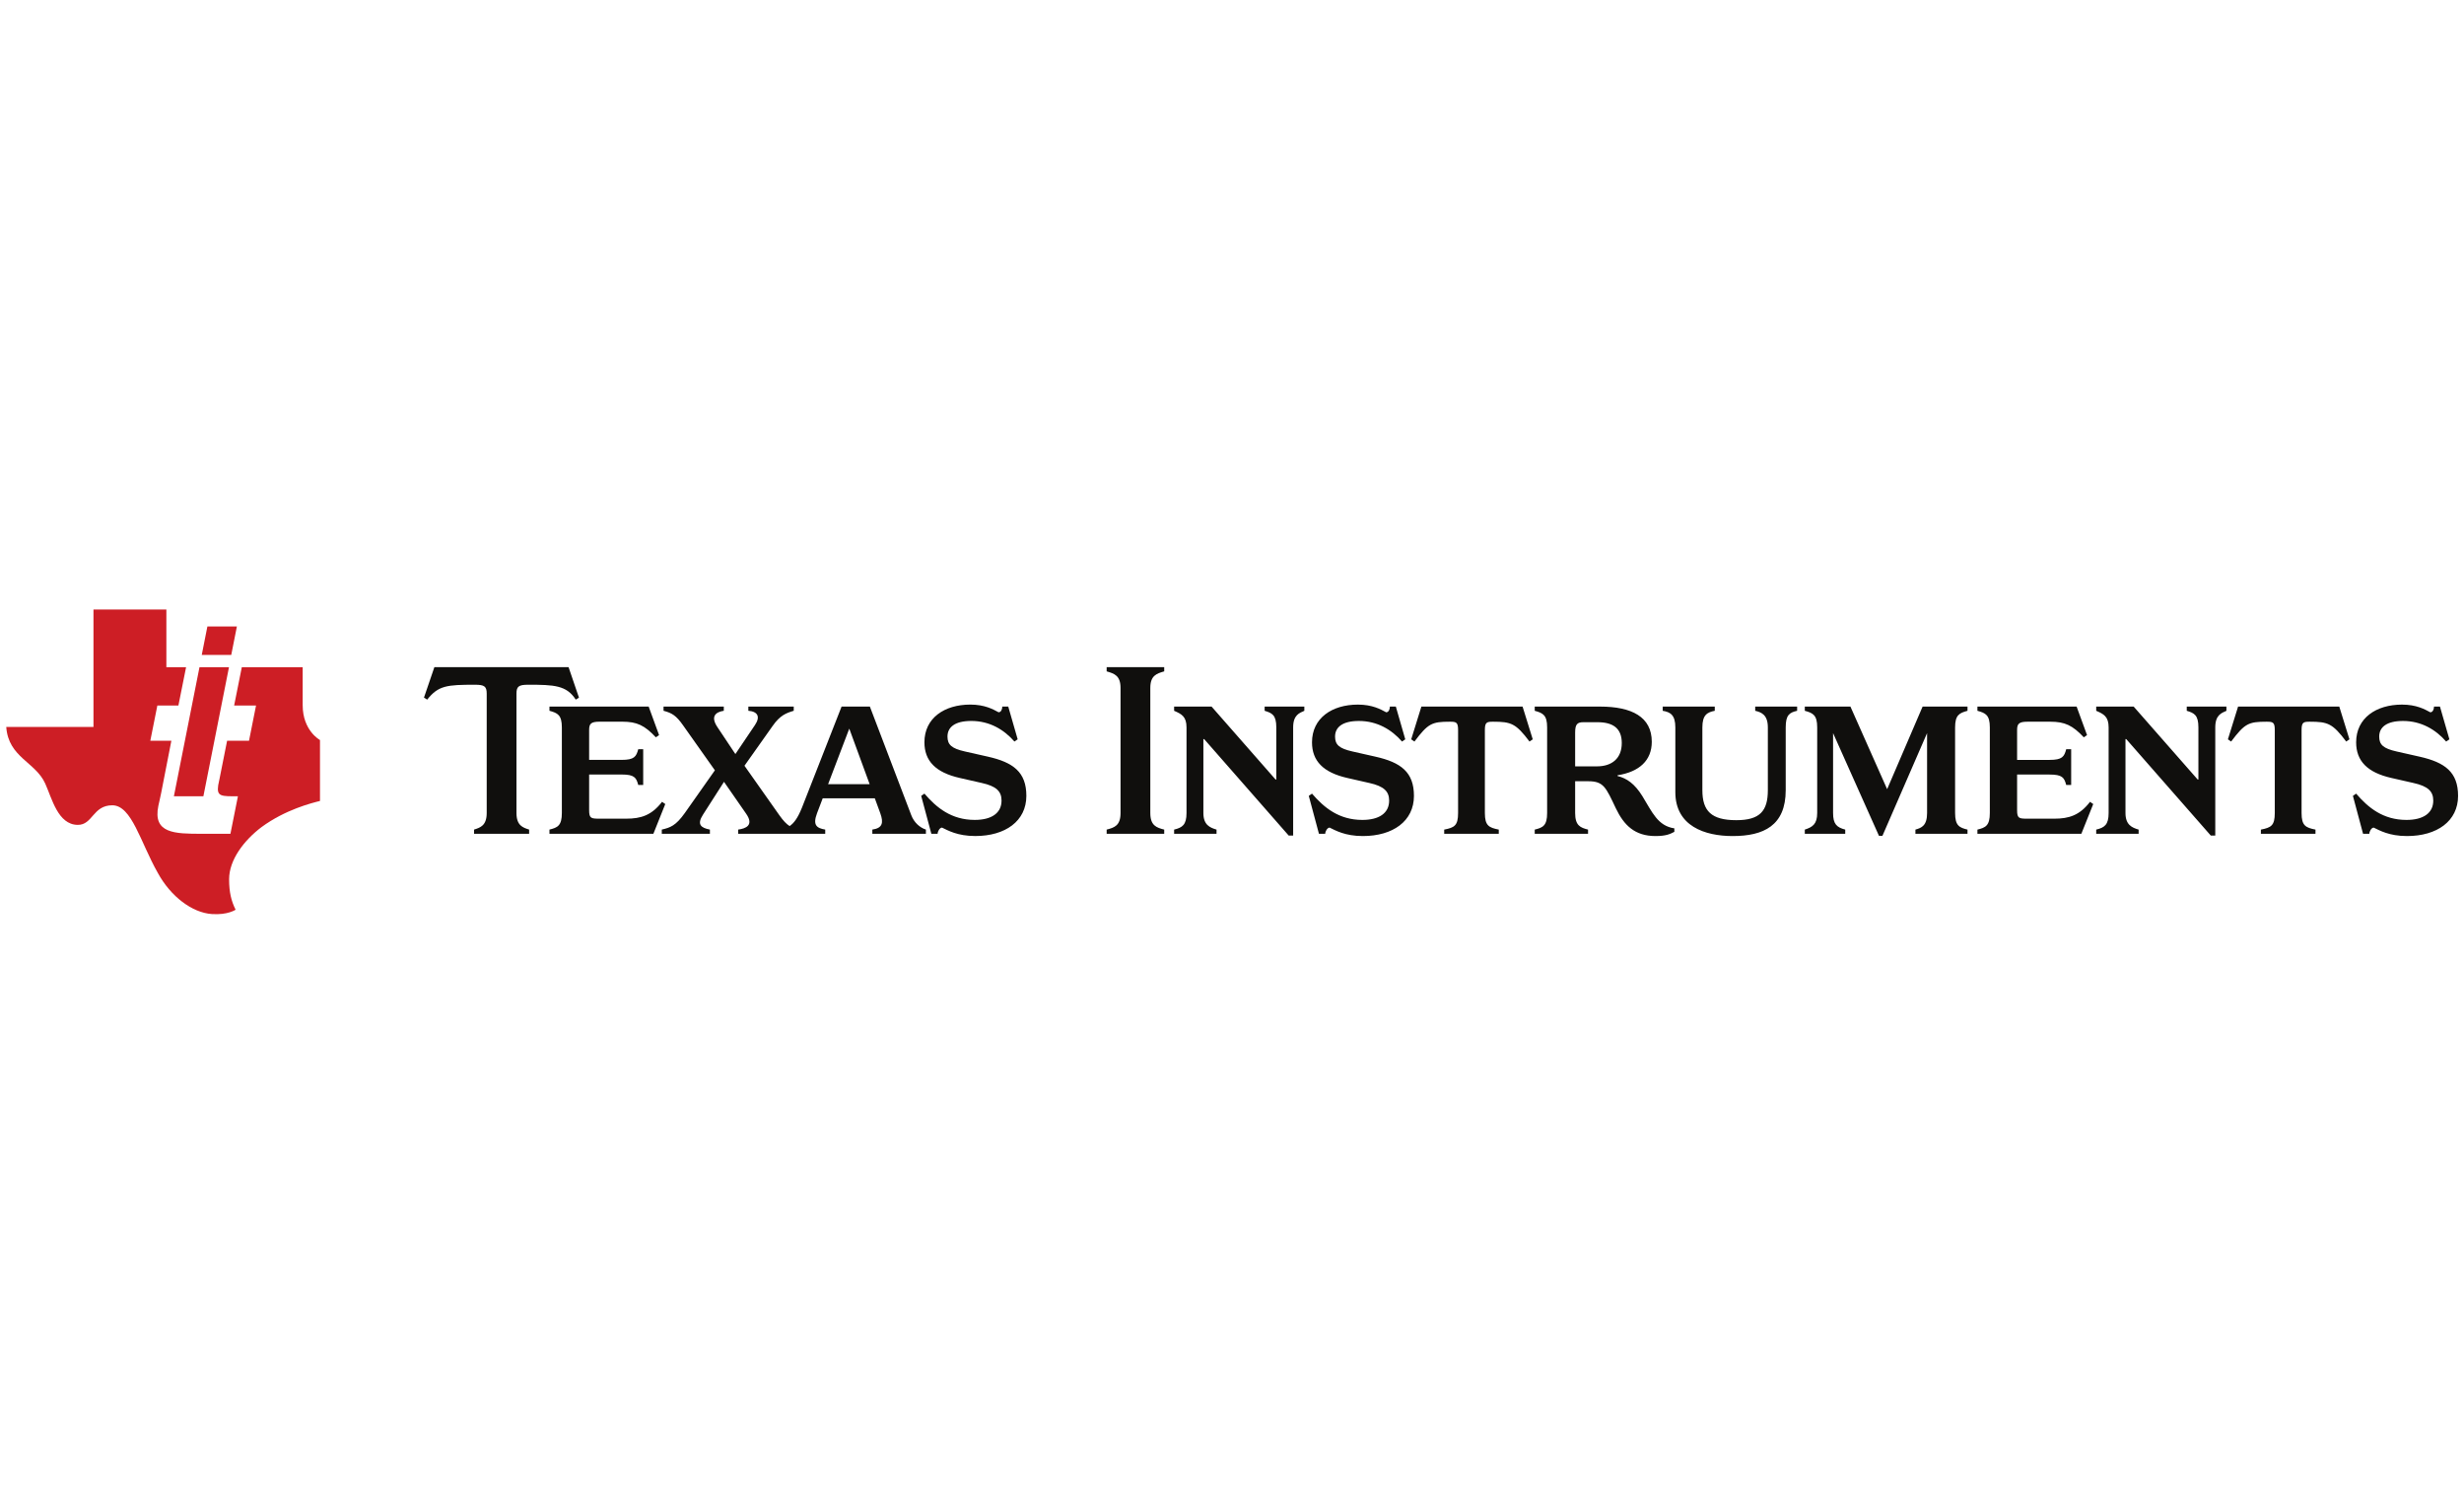
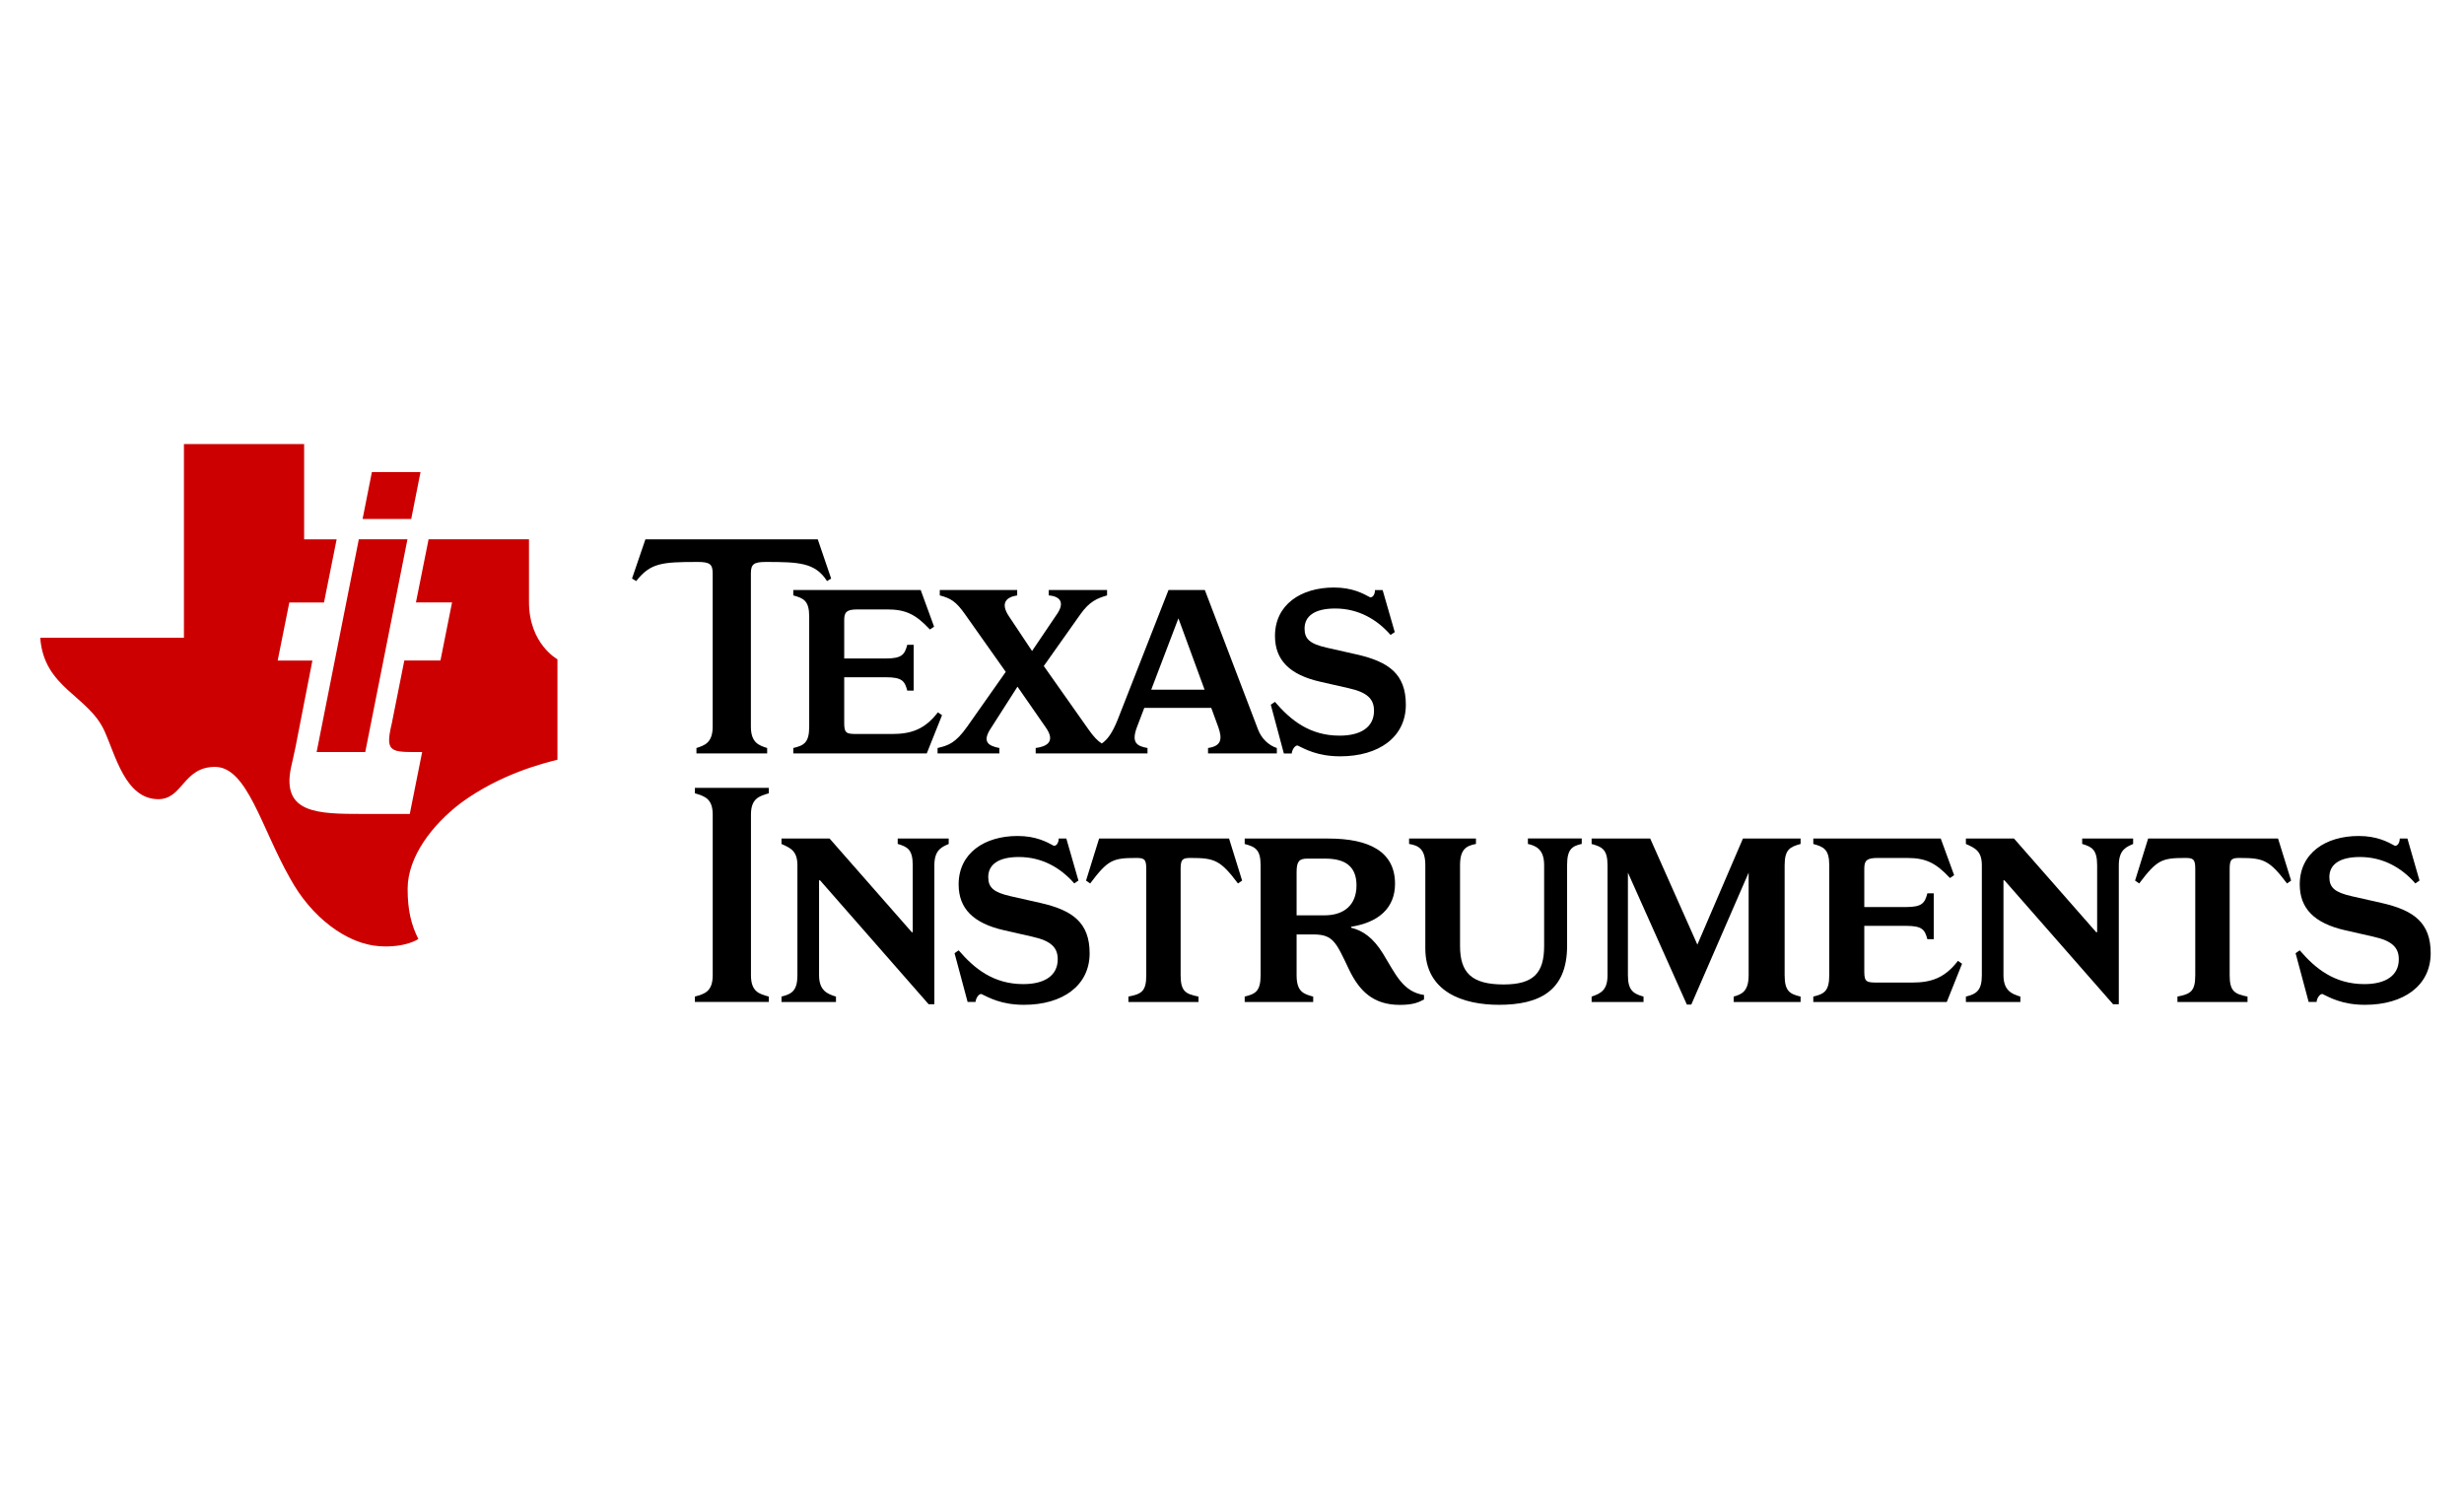
<svg xmlns="http://www.w3.org/2000/svg" id="Layer_1" x="0px" y="0px" viewBox="0 0 400 245" style="enable-background:new 0 0 400 245;" xml:space="preserve" version="1.1">
-   <defs id="defs19" />
-   <style type="text/css" id="style2"> .st0{fill:#747474;} .st1{fill:#F05225;} .st2{fill:#7FBB42;} .st3{fill:#33A0DA;} .st4{fill:#FDB813;} </style>
-   <g id="g10" transform="matrix(1.105614,0,0,-1.105614,1.016495,148.4031)">
-     <g id="g12" transform="scale(0.1)">
-       <path d="m 1367.43,118.051 c 0,2.922 2.93,9.101 6.55,9.101 8.37,-3.996 22.58,-12.375 48.8,-12.375 44.06,0 75.02,21.848 75.02,58.996 0,34.954 -19.32,49.161 -56.45,57.536 l -33.87,7.644 c -19.3,4.371 -25.48,9.836 -25.48,21.848 0,13.847 10.91,22.941 34.95,22.941 26.94,0 48.07,-12.754 63.36,-30.222 l 4.74,3.277 -13.84,48.07 h -8.74 c 0,-4.004 -1.81,-8.379 -5.46,-8.379 -8.02,4.375 -20.39,11.285 -41.51,11.285 -37.88,0 -67.36,-19.664 -67.36,-55.347 0,-27.317 16.38,-44.422 52.07,-52.434 l 32.04,-7.293 c 21.49,-4.726 29.12,-12.363 29.12,-25.847 0,-18.567 -14.91,-28.411 -39.32,-28.411 -34.24,0 -56.08,17.852 -73.91,38.606 l -4.75,-3.274 14.93,-55.722 z m -129.63,154.414 29.91,-81.57 h -61 z m -243.952,4.726 46.622,-65.925 -44.087,-62.629 C 982.922,129.711 974.898,127.152 962.52,124.242 v -6.191 h 70.65 v 6.191 c -13.48,2.559 -19.31,7.656 -10.19,21.856 l 30.87,48.261 32.49,-46.804 c 12.01,-17.121 -0.73,-21.848 -11.66,-23.313 v -6.191 h 127.8 v 6.191 c -12.74,2.188 -18.57,6.563 -12.02,24.043 l 8.33,21.848 h 76.52 l 8.01,-21.848 c 5.1,-14.199 3.28,-21.855 -11.66,-24.043 v -6.191 h 78.66 v 6.191 c -9.1,2.91 -17.48,10.567 -21.48,21.121 l -60.81,159.504 h -41.52 l -58.26,-148.574 c -6.21,-15.43 -11.86,-22.695 -18.03,-26.895 -4.81,3.047 -9.23,7.688 -15.1,15.965 l -51.21,72.61 41.39,58.488 c 10.93,15.652 20.03,18.934 30.95,22.211 v 6.195 h -66.64 v -6.195 c 13.83,-1.09 17.85,-8.734 9.83,-20.758 l -28.88,-42.797 -26.1,39.164 c -10.92,16.02 -2.92,22.578 9.1,24.391 v 6.195 h -88.482 v -6.195 c 12.367,-3.277 18.559,-6.914 28.77,-21.481 z m -196.27,21.481 c 12.004,-3.277 18.207,-6.184 18.207,-24.391 V 148.637 c 0,-18.567 -6.203,-21.485 -18.207,-24.395 v -6.191 h 152.578 l 17.477,43.703 -4.746,3.269 c -15.293,-20.019 -31.309,-24.765 -52.434,-24.765 h -39.328 c -12.379,0 -15.289,0.383 -15.289,12.402 v 52.434 h 47.699 c 18.578,0 21.481,-4.375 24.406,-15.293 h 7.274 v 52.429 h -7.274 c -2.925,-10.921 -5.828,-15.66 -24.406,-15.66 h -47.699 v 44.059 c 0,9.101 2.91,12.027 15.289,12.027 0,0 30.594,0 33.504,0 21.48,0 32.777,-5.465 49.16,-22.949 l 4.731,3.281 -15.286,41.879 H 797.578 Z m -92.133,25.125 v -175.16 c 0,-18.567 -9.453,-21.485 -18.57,-24.395 v -6.191 h 80.844 v 6.191 c -9.094,2.91 -18.578,5.828 -18.578,24.395 v 175.16 c 0,10.562 3.281,13.109 17.121,13.109 37.871,0 56.437,-0.718 69.914,-21.843 l 4.722,2.906 -15.277,44.789 H 628.609 l -15.293,-44.789 4.735,-2.906 c 16.394,20.746 29.133,21.843 70.281,21.843 13.832,0 17.113,-2.547 17.113,-13.109" style="fill:#100f0d;fill-opacity:1;fill-rule:nonzero;stroke:none" id="path14" />
-       <path d="m 3543.56,231.273 -33.86,7.653 c -19.31,4.371 -25.5,9.824 -25.5,21.84 0,13.847 10.92,22.949 34.94,22.949 26.94,0 48.08,-12.742 63.38,-30.227 l 4.74,3.278 -13.85,48.074 h -8.74 c 0,-4.004 -1.84,-8.379 -5.47,-8.379 -8.01,4.375 -20.38,11.289 -41.52,11.289 -37.86,0 -67.34,-19.664 -67.34,-55.348 0,-27.316 16.38,-44.429 52.06,-52.437 l 32.05,-7.293 c 21.47,-4.738 29.13,-12.375 29.13,-25.859 0,-18.567 -14.92,-28.391 -39.34,-28.391 -34.24,0 -56.08,17.832 -73.9,38.594 l -4.75,-3.274 14.92,-55.719 h 9.11 c 0,2.918 2.92,9.11 6.54,9.11 8.39,-4.004 22.59,-12.395 48.8,-12.395 44.06,0 75.04,21.867 75.04,59.004 0,34.953 -19.32,49.156 -56.44,57.531 z m -266.57,73.567 -14.94,-48.074 4.73,-3.278 c 20.02,26.582 25.51,29.137 52.09,29.137 9.1,0 12.01,-0.73 12.01,-12.02 V 148.598 c 0,-18.567 -5.47,-21.465 -20.39,-24.383 v -6.192 h 80.14 v 6.192 c -14.59,2.918 -20.41,5.816 -20.41,24.383 v 122.007 c 0,11.29 2.91,12.02 12.01,12.02 26.58,0 33.51,-2.555 53.53,-29.137 l 4.73,3.278 -14.92,48.074 z m -75.37,-6.192 c 10.92,-3.273 17.11,-6.195 17.11,-24.394 v -76.477 h -1.09 l -93.97,107.063 h -54.99 v -6.192 c 10.93,-4.726 18.23,-8.375 18.23,-24.394 V 148.598 c 0,-17.469 -6.2,-21.465 -18.23,-24.383 v -6.192 h 62.28 v 6.192 c -9.85,2.918 -19.31,6.914 -19.31,24.383 v 108.535 h 1.08 l 124.18,-141.66 h 6.58 v 158.781 c 0,18.199 9.11,21.121 16.39,24.394 v 6.192 h -58.26 z m -194.47,-158.41 h -39.32 c -12.4,0 -15.31,0.364 -15.31,12.371 v 52.434 h 47.71 c 18.58,0 21.48,-4.355 24.4,-15.293 h 7.28 v 52.449 h -7.28 c -2.92,-10.926 -5.82,-15.652 -24.4,-15.652 h -47.71 v 44.058 c 0,9.102 2.91,12.02 15.31,12.02 0,0 30.58,0 33.5,0 21.46,0 32.75,-5.469 49.16,-22.949 l 4.73,3.281 -15.31,41.883 h -145.65 v -6.192 c 12.01,-3.273 18.22,-6.195 18.22,-24.394 V 148.598 c 0,-18.567 -6.21,-21.465 -18.22,-24.383 v -6.192 h 152.58 l 17.48,43.7 -4.73,3.281 c -15.3,-20.039 -31.33,-24.766 -52.44,-24.766 z m -245.45,43.328 -53.9,121.274 h -66.99 v -6.192 c 12.01,-3.273 18.19,-6.195 18.19,-24.394 V 148.598 c 0,-16.375 -6.91,-20.743 -18.19,-24.383 v -6.192 h 59.35 v 6.192 c -12.38,3.269 -17.84,8.008 -17.84,24.383 v 117.281 l 67.37,-150.777 h 5.11 l 65.54,150.777 V 148.598 c 0,-18.567 -8.02,-21.836 -17.12,-24.383 v -6.192 h 76.48 v 6.192 c -12.02,2.918 -18.22,5.816 -18.22,24.383 v 125.656 c 0,18.199 6.2,21.121 18.22,24.394 v 6.192 h -65.92 z m -193.72,115.082 c 9.45,-2.187 18.56,-6.195 18.56,-24.394 v -92.141 c 0,-30.566 -11.65,-44.062 -46.25,-44.062 -36.77,0 -49.89,13.496 -49.89,44.062 v 92.141 c 0,18.199 6.92,22.207 18.2,24.394 v 6.192 h -76.45 v -6.192 c 11.29,-1.82 18.56,-6.195 18.56,-24.394 v -95.063 c 0,-49.878 43.33,-64.453 84.12,-64.453 45.52,0 77.94,15.293 77.94,67.375 v 92.141 c 0,18.199 5.47,21.844 16.76,24.394 v 6.192 h -61.55 z m -232.33,-81.574 h -32.06 v 49.524 c 0,12.019 2.93,15.297 12.04,15.297 h 20.76 c 22.57,0 35.67,-8.739 35.67,-30.59 0,-22.942 -14.92,-34.231 -36.41,-34.231 z m 66.65,-43.711 c -11.3,18.223 -22.95,26.231 -36.42,29.512 v 1.094 c 32.04,5.097 50.24,21.851 50.24,49.164 0,36.414 -29.13,51.707 -76.11,51.707 h -95.75 v -6.192 c 12.01,-3.273 18.2,-6.195 18.2,-24.394 V 148.598 c 0,-18.567 -6.19,-21.465 -18.2,-24.383 v -6.192 h 78.28 v 6.192 c -11.29,2.918 -18.95,5.816 -18.95,24.383 v 46.621 h 19.32 c 22.57,0 25.86,-9.09 40.42,-39.688 12.01,-25.129 28.05,-40.793 58.26,-40.793 15.3,0 21.5,2.922 27.68,6.203 v 5.098 c -24.41,3.633 -32.42,23.652 -46.97,47.324 z m -324.47,131.477 -14.94,-48.074 4.74,-3.278 c 20.03,26.582 25.51,29.137 52.08,29.137 9.1,0 12.01,-0.73 12.01,-12.02 V 148.598 c 0,-18.567 -5.45,-21.465 -20.39,-24.383 v -6.192 h 80.13 v 6.192 c -14.58,2.918 -20.41,5.816 -20.41,24.383 v 122.007 c 0,11.29 2.92,12.02 12.02,12.02 26.58,0 33.5,-2.555 53.52,-29.137 l 4.75,3.278 -14.93,48.074 z m -67.38,-73.567 -33.85,7.653 c -19.31,4.371 -25.51,9.824 -25.51,21.84 0,13.847 10.93,22.949 34.97,22.949 26.95,0 48.06,-12.742 63.37,-30.227 l 4.73,3.278 -13.83,48.074 h -8.75 c 0,-4.004 -1.81,-8.379 -5.46,-8.379 -8.01,4.375 -20.38,11.289 -41.51,11.289 -37.87,0 -67.38,-19.664 -67.38,-55.348 0,-27.316 16.4,-44.429 52.09,-52.437 l 32.03,-7.293 c 21.5,-4.738 29.14,-12.375 29.14,-25.859 0,-18.567 -14.92,-28.391 -39.33,-28.391 -34.23,0 -56.08,17.832 -73.93,38.594 l -4.73,-3.274 14.93,-55.719 h 9.11 c 0,2.918 2.9,9.11 6.55,9.11 8.38,-4.004 22.57,-12.395 48.8,-12.395 44.07,0 75.02,21.867 75.02,59.004 0,34.953 -19.3,49.156 -56.46,57.531 z m -162.76,67.375 c 10.91,-3.273 17.12,-6.195 17.12,-24.394 v -76.477 h -1.1 l -93.95,107.063 h -54.99 v -6.192 c 10.92,-4.726 18.2,-8.375 18.2,-24.394 V 148.598 c 0,-17.469 -6.19,-21.465 -18.2,-24.383 v -6.192 h 62.28 v 6.192 c -9.85,2.918 -19.31,6.914 -19.31,24.383 v 108.535 h 1.1 l 124.17,-141.66 h 6.54 v 158.781 c 0,18.199 9.11,21.121 16.41,24.394 v 6.192 h -58.27 z m -231.97,57.899 c 11.29,-3.281 20.38,-6.192 20.38,-24.395 V 148.598 c 0,-18.567 -9.09,-21.465 -20.38,-24.383 v -6.192 h 84.5 v 6.192 c -11.29,2.918 -20.41,5.816 -20.41,24.383 v 183.554 c 0,18.203 9.12,21.114 20.41,24.395 v 6.191 h -84.5 v -6.191" style="fill:#100f0d;fill-opacity:1;fill-rule:nonzero;stroke:none" id="path16" />
-       <path d="m 338.645,422.496 h -43.317 l -8.285,-41.808 h 43.309 z m -49.211,-249.348 37.578,189.465 h -43.309 l -37.57,-189.465 z m 145.804,133.711 v 55.754 h -89.394 l -11.262,-56.254 h 32.156 L 356.43,254.668 h -32.168 l -11.145,-56.031 c -0.859,-3.809 -1.492,-6.543 -1.906,-9.18 -2.621,-17.148 4.867,-16.309 28.937,-16.309 l -11.003,-55.085 h -42.082 c -39.786,0 -72.149,0.398 -63.739,41.074 1.321,6.355 2.922,12.508 4.074,18.582 l 15.028,76.949 h -30.918 l 10.332,51.691 h 30.91 l 11.273,56.254 H 235.09 v 84.774 H 128.051 V 274.898 H 0 c 3.164,-44.726 42.758,-51.23 57.172,-83.007 9.934,-21.899 18.629,-60.383 47.656,-60.735 22.238,-0.273 22.238,28.75 50.848,28.75 28.586,0 41.289,-54.297 66.707,-99.023 19.062,-35.125 50.722,-58.672 79.418,-60.664 23.547,-1.629 34.941,6.367 34.941,6.367 -6.347,12.793 -9.531,25.559 -9.531,44.707 0,28.77 22.242,57.473 47.656,76.641 34.942,25.593 73.074,35.195 85.781,38.339 v 89.446 c 0,0 -25.41,13.605 -25.41,51.14" style="fill:#cd1e25;fill-opacity:1;fill-rule:nonzero;stroke:none" id="path18" />
+   <defs id="defs5">
+     <style id="style1-6">
+       .cls-1 {
+         fill: url(#linear-gradient);
+       }
+ 
+       .cls-1, .cls-2, .cls-3 {
+         stroke-width: 0px;
+       }
+ 
+       .cls-2 {
+         fill: #000;
+       }
+ 
+       .cls-3 {
+         fill: url(#linear-gradient-2);
+       }
+     </style>
+     <linearGradient id="linear-gradient" x1="95.4" y1="5886.9" x2="95.4" y2="5886.9" gradientTransform="translate(0,-5822.8)" gradientUnits="userSpaceOnUse">
+       <stop offset="0" stop-color="#ffcd00" id="stop1" />
+       <stop offset="1" stop-color="#6715e7" id="stop2" />
+     </linearGradient>
+     <linearGradient id="linear-gradient-2" x1="0" y1="5887" x2="254.1" y2="5887" gradientTransform="translate(0,-5822.8)" gradientUnits="userSpaceOnUse">
+       <stop offset="0" stop-color="#ffcd00" id="stop3" />
+       <stop offset="1" stop-color="#6715e7" id="stop4" />
+     </linearGradient>
+   </defs>
+   <style type="text/css" id="style1"> .st0{fill:#747474;} .st1{fill:#F05225;} .st2{fill:#7FBB42;} .st3{fill:#33A0DA;} .st4{fill:#FDB813;} </style>
+   <g id="g18" transform="matrix(0.5716973,0,0,0.5716973,-28.01324,37.26491)">
+     <rect x="-0.36" y="0.12" class="st0" width="800.36" height="280.8" id="rect1" style="fill:none" />
+     <g id="g17">
+       <g id="g16">
+         <g id="g4">
+           <path d="m 251.37,97.64 v 43.51 c 0,4.61 -2.35,5.34 -4.61,6.06 v 1.54 h 20.08 v -1.54 c -2.26,-0.72 -4.62,-1.45 -4.62,-6.06 V 97.64 c 0,-2.62 0.82,-3.26 4.25,-3.26 9.41,0 14.02,0.18 17.37,5.43 l 1.17,-0.72 -3.8,-11.13 h -48.94 l -3.8,11.13 1.18,0.72 c 4.07,-5.15 7.24,-5.43 17.46,-5.43 3.45,0 4.26,0.63 4.26,3.26 z" id="path1" />
+           <path d="m 274.26,103.88 c 2.98,0.81 4.52,1.54 4.52,6.06 v 31.21 c 0,4.61 -1.54,5.34 -4.52,6.06 v 1.54 h 37.9 l 4.34,-10.86 -1.18,-0.81 c -3.8,4.97 -7.78,6.15 -13.03,6.15 h -9.77 c -3.08,0 -3.8,-0.09 -3.8,-3.08 v -13.03 h 11.85 c 4.62,0 5.34,1.09 6.06,3.8 h 1.81 V 117.9 h -1.81 c -0.73,2.72 -1.45,3.89 -6.06,3.89 h -11.85 v -10.94 c 0,-2.26 0.72,-2.99 3.8,-2.99 0,0 7.6,0 8.33,0 5.34,0 8.14,1.36 12.21,5.7 l 1.18,-0.81 -3.8,-10.4 h -36.18 z" id="path2" />
+           <path d="m 323.01,109.21 11.58,16.38 -10.95,15.56 c -3.34,4.7 -5.34,5.34 -8.41,6.06 v 1.54 h 17.55 v -1.54 c -3.35,-0.63 -4.8,-1.9 -2.53,-5.43 l 7.67,-11.99 8.07,11.63 c 2.98,4.25 -0.18,5.43 -2.9,5.79 v 1.54 h 31.75 v -1.54 c -3.16,-0.54 -4.61,-1.63 -2.98,-5.97 l 2.07,-5.43 h 19.01 l 1.99,5.43 c 1.27,3.53 0.81,5.43 -2.9,5.97 v 1.54 h 19.54 v -1.54 c -2.26,-0.72 -4.34,-2.62 -5.34,-5.25 l -15.11,-39.62 h -10.31 l -14.47,36.91 c -1.54,3.83 -2.95,5.64 -4.48,6.68 -1.2,-0.75 -2.3,-1.91 -3.75,-3.96 l -12.72,-18.04 10.28,-14.53 c 2.71,-3.89 4.97,-4.71 7.69,-5.52 v -1.54 H 346.8 v 1.54 c 3.44,0.27 4.44,2.17 2.44,5.16 l -7.18,10.63 -6.48,-9.73 c -2.72,-3.98 -0.72,-5.61 2.26,-6.06 v -1.54 h -21.98 v 1.54 c 3.08,0.81 4.62,1.72 7.15,5.33 z m 60.61,1.18 7.43,20.26 H 375.9 Z" id="path3" />
+           <path d="m 415.81,148.75 c 0,-0.72 0.73,-2.26 1.63,-2.26 2.08,0.99 5.61,3.08 12.12,3.08 10.95,0 18.64,-5.43 18.64,-14.65 0,-8.69 -4.8,-12.21 -14.02,-14.29 l -8.41,-1.9 c -4.79,-1.08 -6.33,-2.44 -6.33,-5.43 0,-3.44 2.71,-5.7 8.69,-5.7 6.69,0 11.94,3.17 15.74,7.51 l 1.18,-0.81 -3.44,-11.94 h -2.17 c 0,0.99 -0.45,2.08 -1.35,2.08 -2,-1.09 -5.07,-2.8 -10.31,-2.8 -9.41,0 -16.74,4.89 -16.74,13.75 0,6.78 4.07,11.03 12.93,13.02 l 7.96,1.81 c 5.34,1.18 7.23,3.07 7.23,6.42 0,4.61 -3.7,7.06 -9.77,7.06 -8.51,0 -13.93,-4.43 -18.36,-9.59 l -1.18,0.81 3.71,13.84 h 2.25 z" id="path4" />
+         </g>
+         <g id="g15">
+           <path d="m 246.32,160.07 c 2.8,0.82 5.06,1.54 5.06,6.06 v 45.59 c 0,4.61 -2.26,5.33 -5.06,6.06 v 1.54 h 20.99 v -1.54 c -2.81,-0.72 -5.07,-1.45 -5.07,-6.06 v -45.59 c 0,-4.52 2.26,-5.25 5.07,-6.06 v -1.54 h -20.99 z" id="path5" />
+           <path d="m 303.93,174.45 c 2.72,0.82 4.25,1.54 4.25,6.06 v 19 h -0.27 l -23.34,-26.59 h -13.66 v 1.54 c 2.71,1.18 4.52,2.08 4.52,6.06 v 31.21 c 0,4.34 -1.54,5.33 -4.52,6.06 v 1.54 h 15.47 v -1.54 c -2.45,-0.72 -4.8,-1.72 -4.8,-6.06 v -26.96 h 0.27 l 30.84,35.19 h 1.63 v -39.44 c 0,-4.52 2.26,-5.24 4.07,-6.06 v -1.54 h -14.48 v 1.53 z" id="path6" />
+           <path d="m 344.37,191.19 -8.41,-1.9 c -4.8,-1.09 -6.34,-2.44 -6.34,-5.43 0,-3.44 2.72,-5.7 8.69,-5.7 6.7,0 11.94,3.16 15.74,7.5 l 1.18,-0.81 -3.44,-11.94 h -2.17 c 0,0.99 -0.45,2.08 -1.36,2.08 -1.99,-1.09 -5.06,-2.8 -10.31,-2.8 -9.41,0 -16.74,4.89 -16.74,13.75 0,6.78 4.07,11.03 12.94,13.03 l 7.96,1.81 c 5.34,1.18 7.24,3.07 7.24,6.42 0,4.61 -3.71,7.05 -9.77,7.05 -8.5,0 -13.93,-4.43 -18.36,-9.59 l -1.17,0.81 3.71,13.84 h 2.26 c 0,-0.72 0.72,-2.26 1.63,-2.26 2.08,0.99 5.61,3.08 12.13,3.08 10.94,0 18.63,-5.43 18.63,-14.66 -0.02,-8.67 -4.81,-12.2 -14.04,-14.28 z" id="path7" />
+           <path d="m 361.1,172.92 -3.71,11.94 1.17,0.81 c 4.98,-6.6 6.34,-7.24 12.94,-7.24 2.26,0 2.99,0.18 2.99,2.99 v 30.31 c 0,4.61 -1.36,5.33 -5.07,6.06 v 1.54 h 19.9 v -1.54 c -3.62,-0.72 -5.07,-1.45 -5.07,-6.06 v -30.31 c 0,-2.8 0.73,-2.99 2.99,-2.99 6.6,0 8.32,0.63 13.29,7.24 l 1.18,-0.81 -3.71,-11.94 z" id="path8" />
+           <path d="m 441.7,205.57 c -2.81,-4.52 -5.7,-6.51 -9.05,-7.33 v -0.27 c 7.96,-1.27 12.48,-5.43 12.48,-12.21 0,-9.05 -7.23,-12.84 -18.9,-12.84 h -23.79 v 1.54 c 2.99,0.82 4.52,1.54 4.52,6.06 v 31.21 c 0,4.61 -1.54,5.33 -4.52,6.06 v 1.54 h 19.45 v -1.54 c -2.8,-0.72 -4.71,-1.45 -4.71,-6.06 v -11.58 h 4.8 c 5.61,0 6.42,2.26 10.04,9.86 2.98,6.25 6.97,10.14 14.47,10.14 3.8,0 5.34,-0.72 6.87,-1.54 v -1.27 c -6.05,-0.91 -8.05,-5.89 -11.66,-11.77 z m -16.55,-10.85 h -7.97 v -12.3 c 0,-2.98 0.73,-3.8 2.99,-3.8 h 5.16 c 5.61,0 8.86,2.17 8.86,7.6 0,5.69 -3.7,8.5 -9.04,8.5 z" id="path9" />
+           <path d="m 482.86,174.45 c 2.35,0.54 4.61,1.54 4.61,6.06 v 22.89 c 0,7.6 -2.9,10.95 -11.49,10.95 -9.13,0 -12.39,-3.35 -12.39,-10.95 v -22.89 c 0,-4.52 1.72,-5.52 4.52,-6.06 v -1.54 h -18.99 v 1.54 c 2.8,0.45 4.61,1.54 4.61,6.06 v 23.61 c 0,12.39 10.77,16.01 20.9,16.01 11.31,0 19.36,-3.8 19.36,-16.74 V 180.5 c 0,-4.52 1.36,-5.43 4.16,-6.06 v -1.54 h -15.29 z" id="path10" />
+           <path d="m 530.98,203.04 -13.39,-30.12 h -16.64 v 1.54 c 2.98,0.82 4.52,1.54 4.52,6.06 v 31.21 c 0,4.07 -1.72,5.15 -4.52,6.06 v 1.54 h 14.74 v -1.54 c -3.08,-0.82 -4.43,-1.99 -4.43,-6.06 V 182.6 l 16.73,37.45 h 1.27 l 16.28,-37.45 v 29.13 c 0,4.61 -1.99,5.43 -4.25,6.06 v 1.54 h 19 v -1.54 c -2.99,-0.72 -4.53,-1.45 -4.53,-6.06 v -31.21 c 0,-4.52 1.54,-5.24 4.53,-6.06 v -1.54 h -16.37 z" id="path11" />
+           <path d="m 591.95,213.81 h -9.77 c -3.08,0 -3.8,-0.09 -3.8,-3.08 v -13.02 h 11.85 c 4.62,0 5.34,1.08 6.06,3.79 h 1.81 v -13.02 h -1.81 c -0.72,2.71 -1.44,3.89 -6.06,3.89 h -11.85 v -10.95 c 0,-2.26 0.72,-2.99 3.8,-2.99 0,0 7.6,0 8.32,0 5.33,0 8.14,1.36 12.21,5.7 l 1.18,-0.81 -3.8,-10.4 H 563.9 v 1.54 c 2.98,0.82 4.53,1.54 4.53,6.06 v 31.21 c 0,4.61 -1.54,5.33 -4.53,6.06 v 1.54 h 37.9 l 4.34,-10.86 -1.17,-0.82 c -3.8,4.98 -7.78,6.16 -13.02,6.16 z" id="path12" />
+           <path d="m 640.25,174.45 c 2.71,0.82 4.25,1.54 4.25,6.06 v 19 h -0.27 l -23.34,-26.59 h -13.66 v 1.54 c 2.71,1.18 4.53,2.08 4.53,6.06 v 31.21 c 0,4.34 -1.54,5.33 -4.53,6.06 v 1.54 h 15.47 v -1.54 c -2.44,-0.72 -4.8,-1.72 -4.8,-6.06 v -26.96 h 0.27 l 30.85,35.19 h 1.63 v -39.44 c 0,-4.52 2.26,-5.24 4.07,-6.06 v -1.54 h -14.47 z" id="path13" />
+           <path d="m 658.98,172.92 -3.71,11.94 1.17,0.81 c 4.98,-6.6 6.34,-7.24 12.94,-7.24 2.26,0 2.98,0.18 2.98,2.99 v 30.31 c 0,4.61 -1.36,5.33 -5.06,6.06 v 1.54 h 19.9 v -1.54 c -3.62,-0.72 -5.07,-1.45 -5.07,-6.06 v -30.31 c 0,-2.8 0.72,-2.99 2.98,-2.99 6.6,0 8.33,0.63 13.3,7.24 l 1.17,-0.81 -3.71,-11.94 z" id="path14" />
+           <path d="m 725.19,191.19 -8.41,-1.9 c -4.8,-1.09 -6.34,-2.44 -6.34,-5.43 0,-3.44 2.71,-5.7 8.68,-5.7 6.69,0 11.94,3.16 15.74,7.5 l 1.18,-0.81 -3.44,-11.94 h -2.17 c 0,0.99 -0.46,2.08 -1.36,2.08 -1.99,-1.09 -5.06,-2.8 -10.31,-2.8 -9.41,0 -16.73,4.89 -16.73,13.75 0,6.78 4.07,11.03 12.93,13.03 l 7.96,1.81 c 5.33,1.18 7.24,3.07 7.24,6.42 0,4.61 -3.71,7.05 -9.77,7.05 -8.51,0 -13.93,-4.43 -18.36,-9.59 l -1.18,0.81 3.71,13.84 h 2.26 c 0,-0.72 0.72,-2.26 1.63,-2.26 2.08,0.99 5.61,3.08 12.12,3.08 10.94,0 18.64,-5.43 18.64,-14.66 0,-8.67 -4.8,-12.2 -14.02,-14.28 z" id="path15" />
+         </g>
+       </g>
+       <path class="st1" d="M 199.21,105.72 V 87.94 H 170.7 l -3.59,17.94 h 10.25 l -3.29,16.48 h -10.26 l -3.56,17.87 c -0.27,1.21 -0.48,2.09 -0.6,2.93 -0.84,5.46 1.55,5.2 9.22,5.2 l -3.51,17.57 h -13.42 c -12.69,0 -23,-0.13 -20.32,-13.1 0.42,-2.03 0.93,-3.99 1.3,-5.92 l 4.79,-24.53 h -9.86 l 3.3,-16.48 H 141 l 3.59,-17.94 h -9.23 V 60.91 h -34.13 v 55 h -40.8 c 1.01,14.26 13.63,16.33 18.23,26.46 3.17,6.98 5.94,19.25 15.19,19.37 7.09,0.09 7.09,-9.17 16.21,-9.17 9.12,0 13.16,17.32 21.27,31.57 6.08,11.21 16.18,18.71 25.32,19.34 7.51,0.52 11.14,-2.03 11.14,-2.03 -2.03,-4.08 -3.04,-8.14 -3.04,-14.25 0,-9.17 7.09,-18.32 15.19,-24.44 11.14,-8.16 23.3,-11.22 27.35,-12.22 v -28.52 c 0.02,0 -8.08,-4.34 -8.08,-16.3 z m -46.49,42.63 11.98,-60.41 h -13.81 l -11.98,60.41 z m 15.69,-79.5 H 154.6 l -2.64,13.33 h 13.81 z" id="path16" style="fill:#cc0000" />
    </g>
  </g>
</svg>
